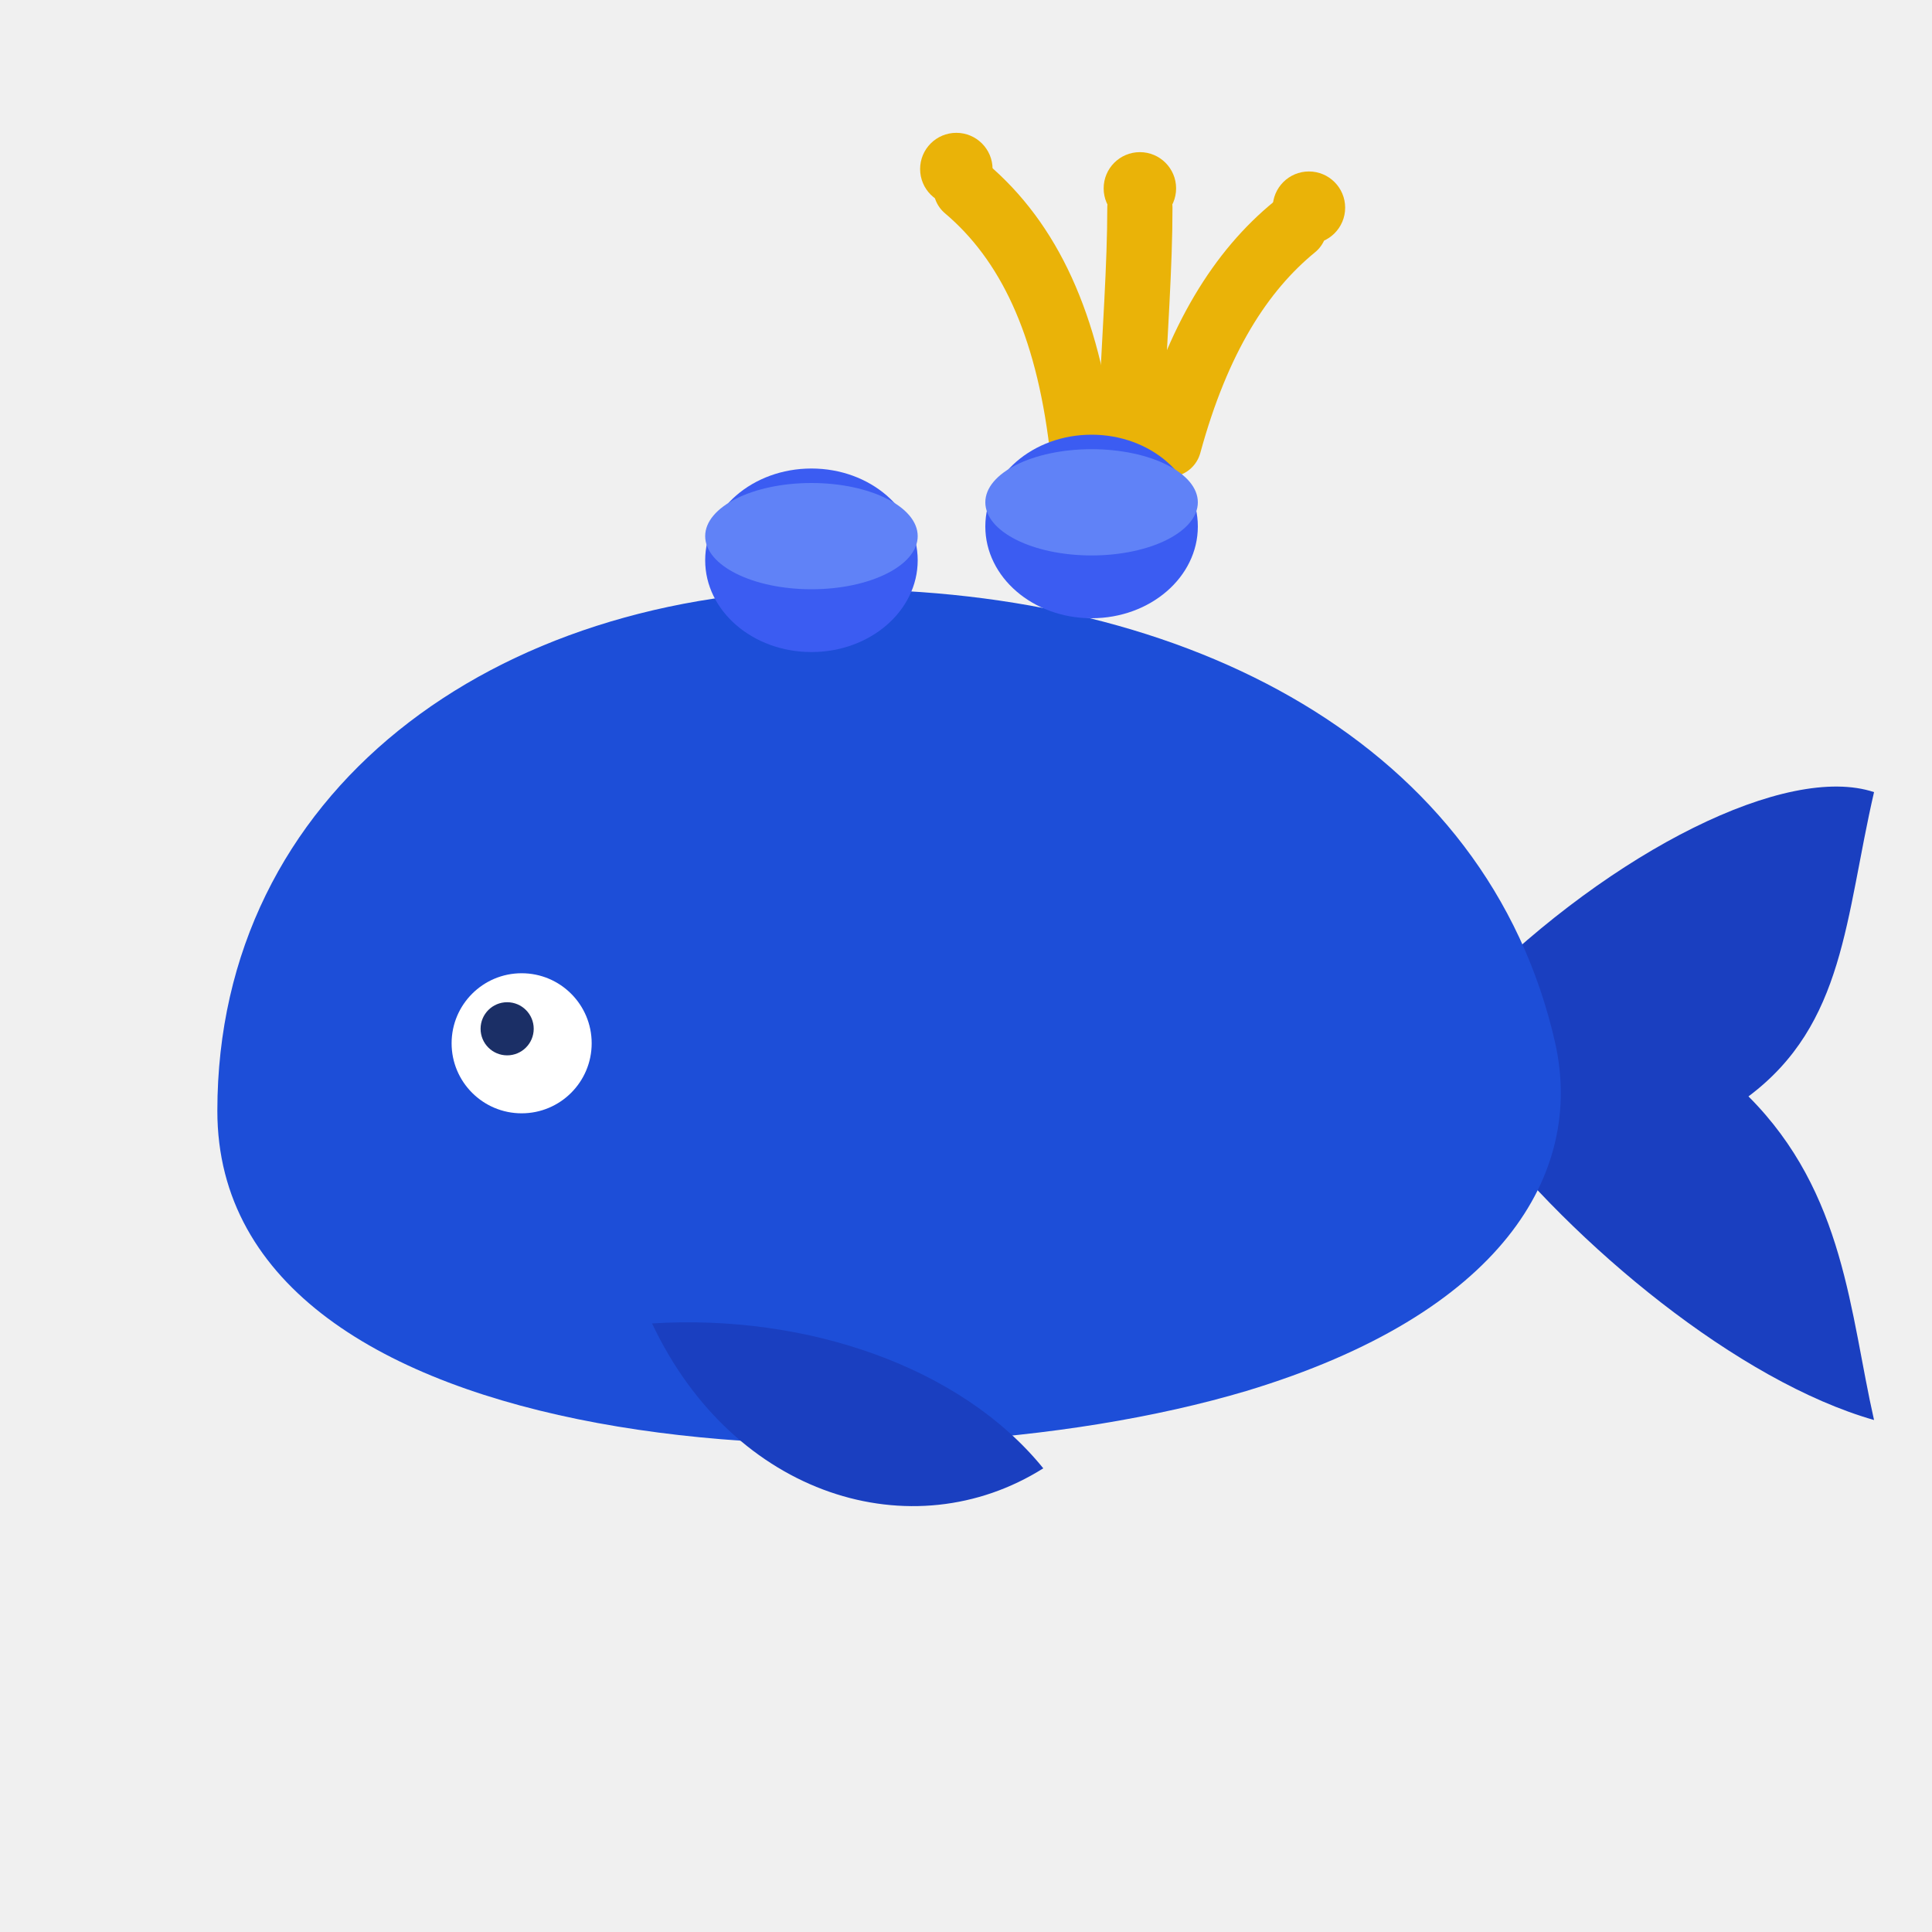
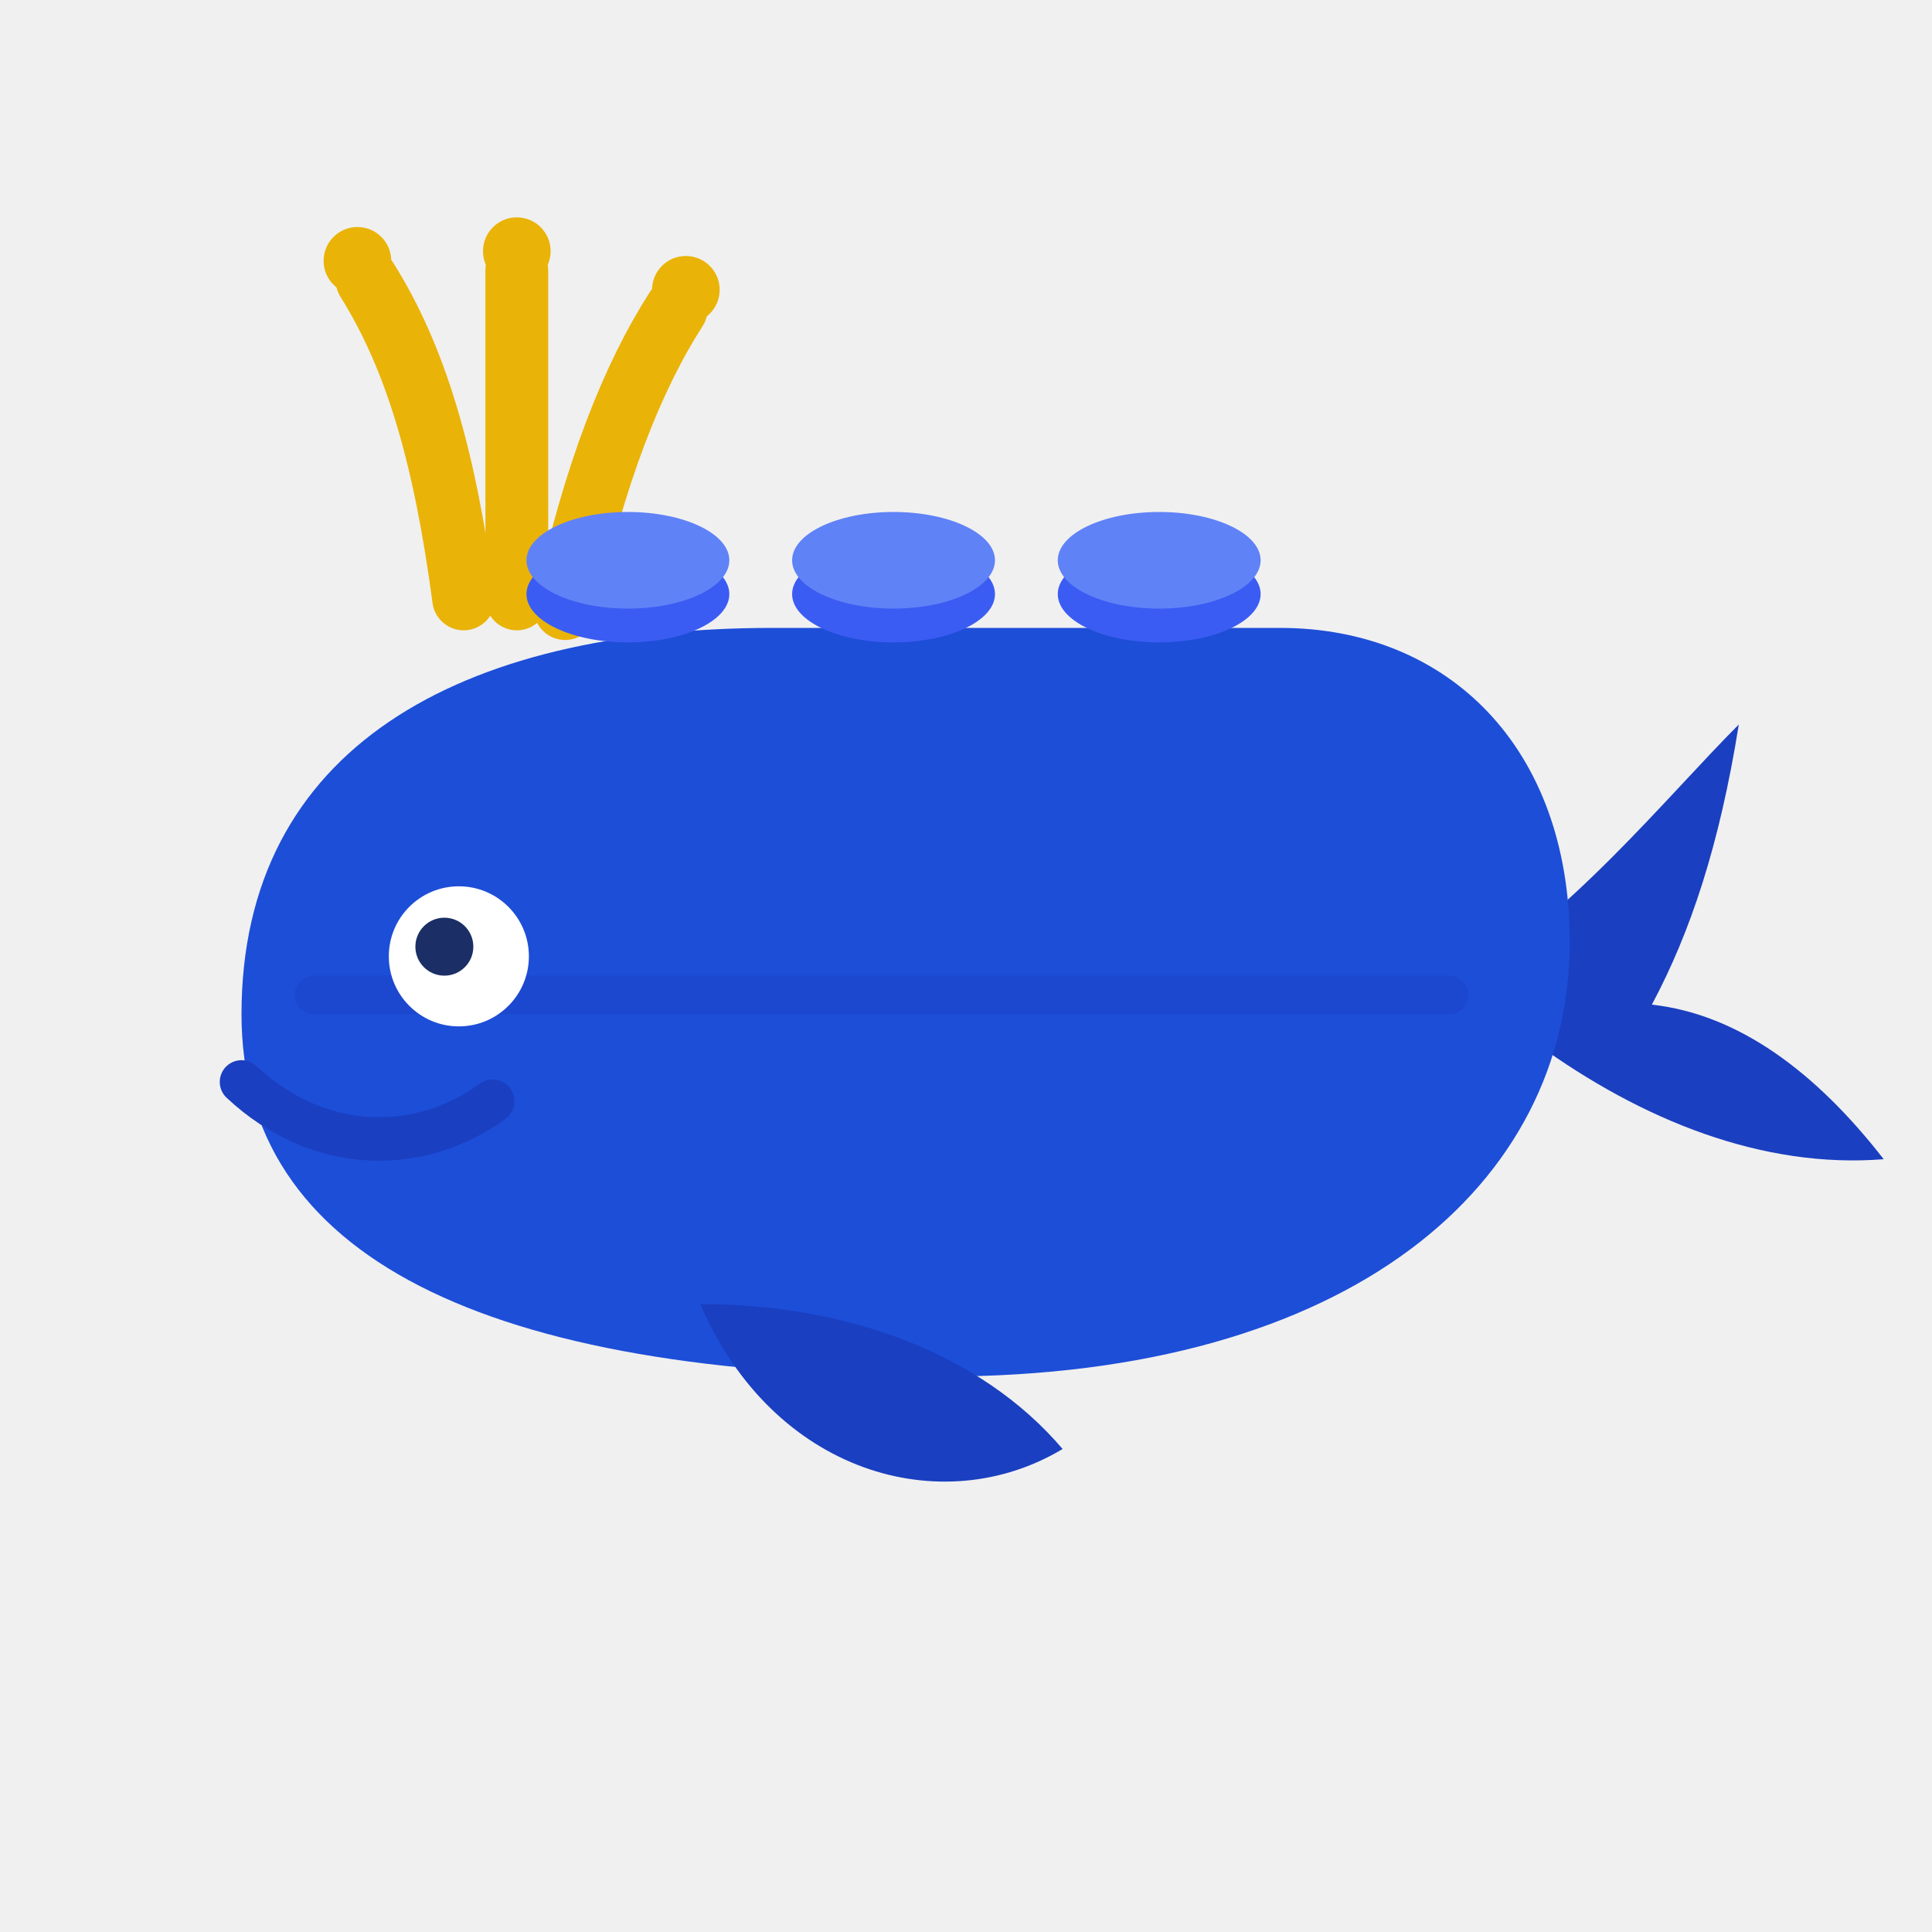
<svg xmlns="http://www.w3.org/2000/svg" viewBox="0 0 40 40" fill="none">
-   <g stroke="#eab308" stroke-width="1.35" stroke-linecap="round" fill="none">
-     <path d="M22.4 9.2C22.1 6.7 21.3 5 20 3.9" />
-     <path d="M23.4 8.9C23.5 6.8 23.6 5.5 23.6 4.3" />
-     <path d="M24.2 9.2C24.8 7 25.7 5.6 26.8 4.7" />
+   <path d="M30 20.5C32.5 19 34.5 16.5 36 15C35.6 17.5 35 19.3 34.2 20.8C36 21 37.6 22.2 39 24C36.5 24.2 34 23.2 31.8 21.6C31.2 22 30.6 22.2 30 22Z" fill="#1a3fc0" />
+   <path d="M5 21C5 15.5 9.5 13 16 13L26.5 13C30 13 32.5 15.5 32.5 19.5C32.5 24.5 28 28.5 19.5 28.5C10 28.5 5 26 5 21Z" fill="#1d4ed8" />
+   <path d="M14.5 27C16 30.5 19.5 31.5 22 30C20.3 28 17.5 27 14.5 27Z" fill="#1a3fc0" />
+   <path d="M6.5 20.6H30" stroke="#1a3fc0" stroke-width="0.8" stroke-linecap="round" opacity="0.4" />
+   <path d="M5 22.4C6.6 23.9 8.7 23.9 10.2 22.8" stroke="#1a3fc0" stroke-width="0.9" stroke-linecap="round" fill="none" />
+   <g stroke="#eab308" stroke-width="1.3" stroke-linecap="round" fill="none">
+     <path d="M9.6 12.4C9.2 9.4 8.6 7.4 7.6 5.8" />
+     <path d="M10.7 12.4C10.7 9.6 10.7 7.4 10.7 5.6" />
+     <path d="M11.7 12.6C12.3 9.8 13.1 7.8 14 6.4" />
  </g>
-   <circle cx="19.8" cy="3.5" r="0.75" fill="#eab308" />
-   <circle cx="23.6" cy="3.9" r="0.75" fill="#eab308" />
-   <circle cx="27.1" cy="4.3" r="0.75" fill="#eab308" />
-   <path d="M30.5 20.5C33.4 17.6 37 15.8 38.8 16.4C38.2 19 38.2 21.2 36.2 22.7C38.2 24.7 38.3 27.2 38.8 29.4C36 28.6 32.6 25.8 30.6 23.2Z" fill="#1a3fc0" />
-   <path d="M4.5 23C4.5 16.4 10.2 12.2 17.4 12.2C24.6 12.2 30.8 15.4 32.2 21.6C32.8 24.3 31.1 27.2 25.8 28.8C18.4 31 4.5 30.3 4.5 23Z" fill="#1d4ed8" />
-   <path d="M13.5 27.4C15.2 31 18.9 32.1 21.6 30.4C19.9 28.3 16.7 27.2 13.5 27.4Z" fill="#1a3fc0" />
-   <ellipse cx="16.8" cy="11.6" rx="2.2" ry="1.9" fill="#3b5cf2" />
-   <ellipse cx="22.6" cy="10.9" rx="2.2" ry="1.9" fill="#3b5cf2" />
-   <ellipse cx="16.8" cy="11.1" rx="2.2" ry="1.1" fill="#6082f7" />
-   <ellipse cx="22.6" cy="10.4" rx="2.2" ry="1.1" fill="#6082f7" />
-   <circle cx="10.8" cy="21.6" r="1.45" fill="#ffffff" />
-   <circle cx="10.5" cy="21.3" r="0.55" fill="#1b2f66" />
+   <circle cx="7.4" cy="5.4" r="0.7" fill="#eab308" />
+   <circle cx="10.7" cy="5.2" r="0.7" fill="#eab308" />
+   <circle cx="14.2" cy="6" r="0.7" fill="#eab308" />
+   <ellipse cx="13" cy="12.3" rx="2.1" ry="1" fill="#3b5cf2" />
+   <ellipse cx="13" cy="11.6" rx="2.1" ry="1" fill="#6082f7" />
+   <ellipse cx="18.5" cy="12.3" rx="2.1" ry="1" fill="#3b5cf2" />
+   <ellipse cx="18.5" cy="11.6" rx="2.1" ry="1" fill="#6082f7" />
+   <ellipse cx="24" cy="12.3" rx="2.1" ry="1" fill="#3b5cf2" />
+   <ellipse cx="24" cy="11.6" rx="2.1" ry="1" fill="#6082f7" />
+   <circle cx="9.5" cy="19.8" r="1.45" fill="#ffffff" />
+   <circle cx="9.2" cy="19.6" r="0.6" fill="#1b2f66" />
</svg>
